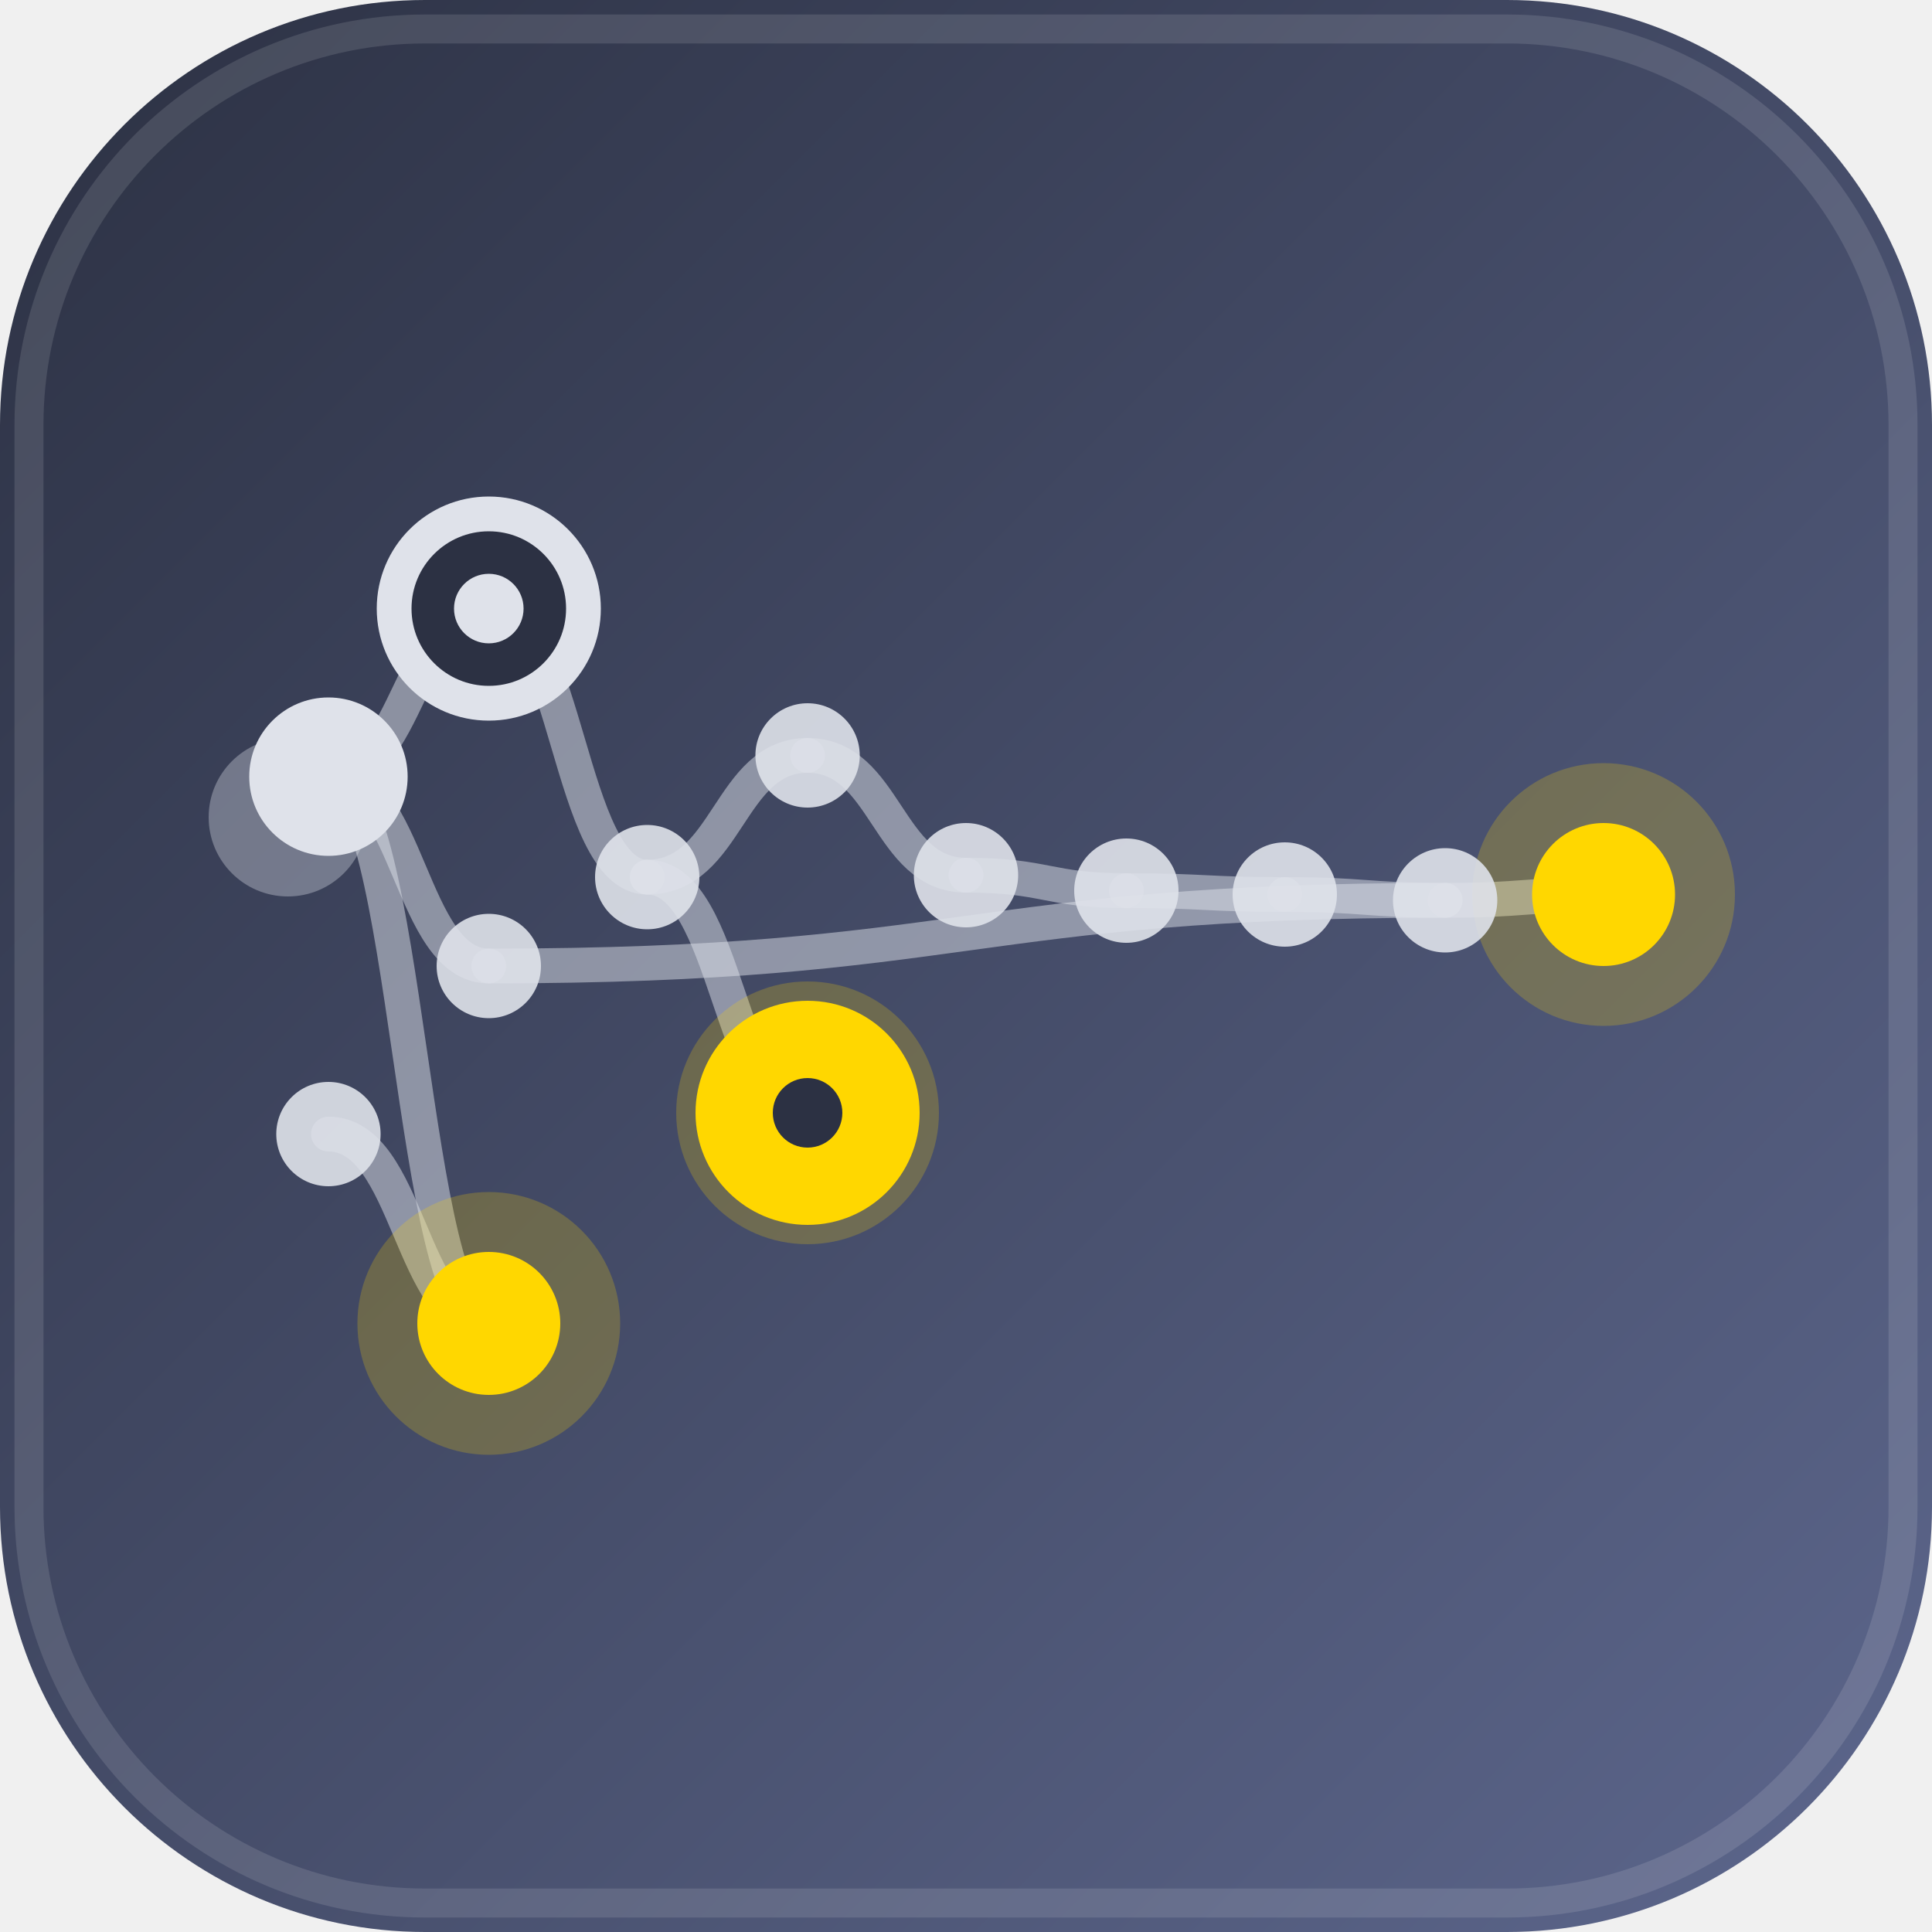
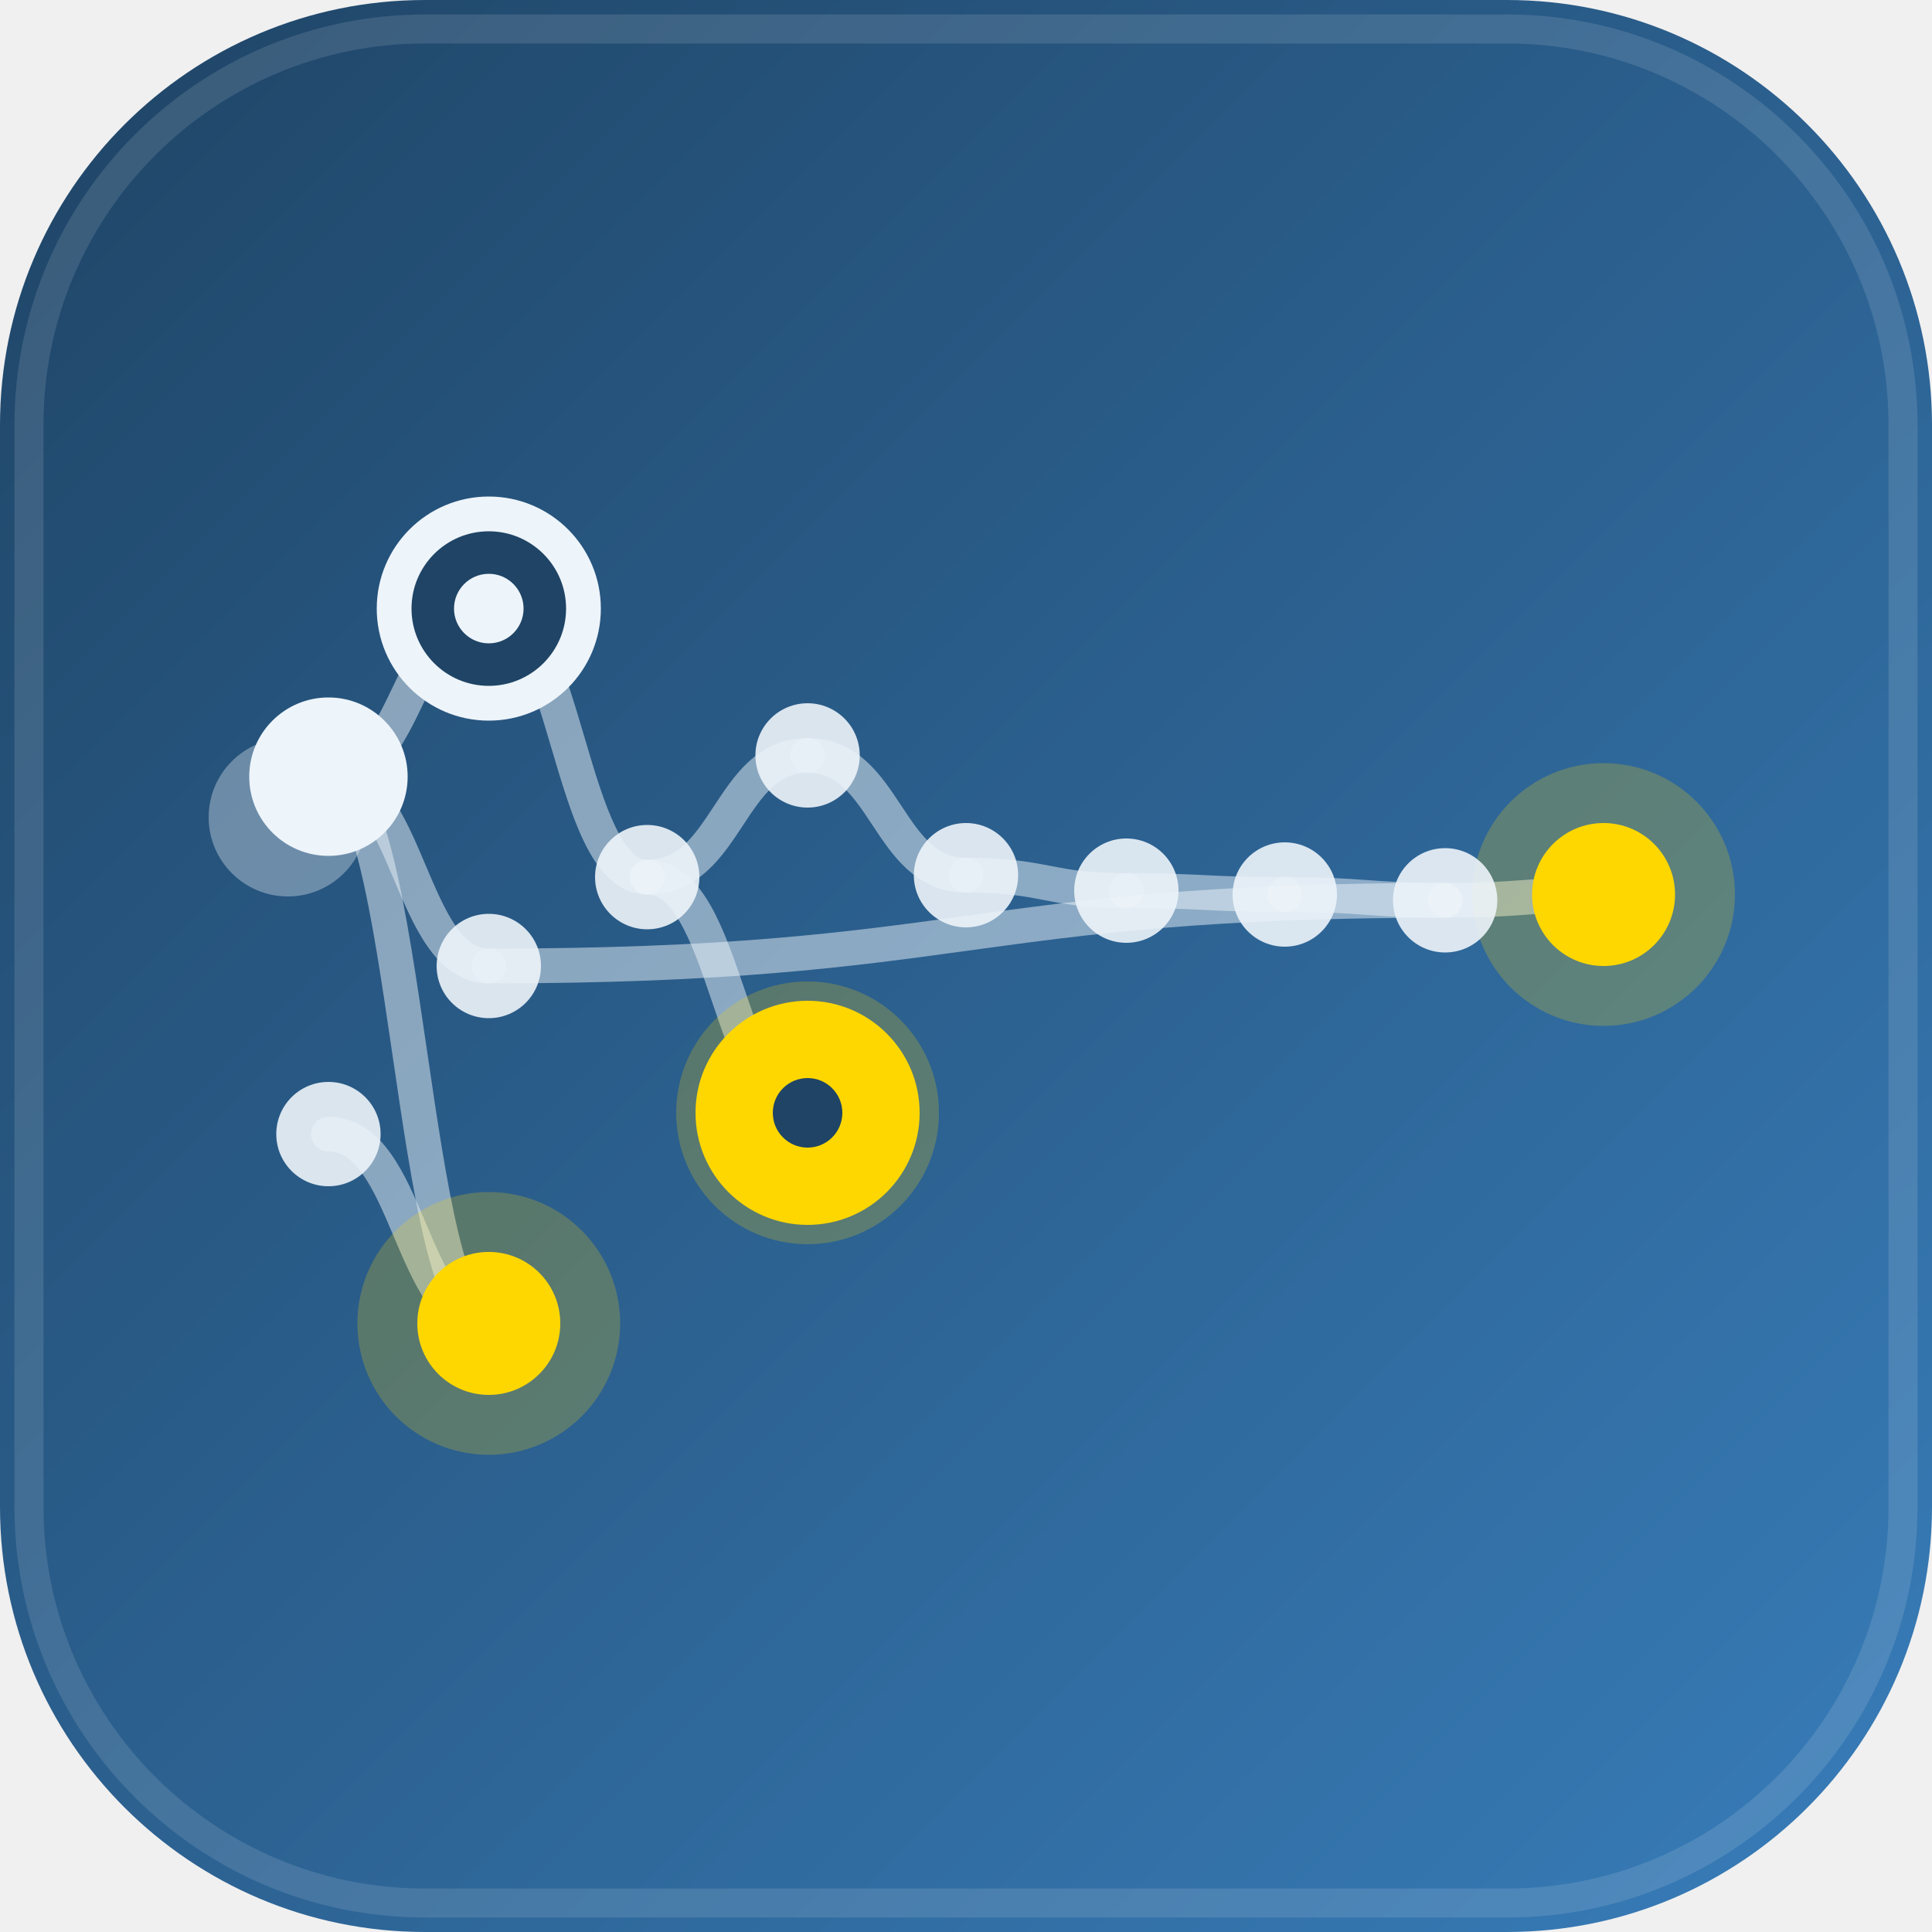
<svg xmlns="http://www.w3.org/2000/svg" width="48" height="48" viewBox="0 0 100 100" role="img" aria-label="Functional annotation of sequences: 13 steps, 9 stages deep, up to 3 in parallel, 3 outputs" class="workflow-glyph shrink-0">
  <defs>
    <linearGradient id="glyph-functional-annotation-of-sequences-main" x1="0" y1="0" x2="1" y2="1">
-       <stop offset="0" stop-color="#2C3143" />
-       <stop offset="1" stop-color="#5D678D" />
+       <stop offset="0" stop-color="#1F4465" />
+       <stop offset="1" stop-color="#387DBA" />
    </linearGradient>
  </defs>
  <rect x="0" y="0" width="100" height="100" rx="22" fill="url(#glyph-functional-annotation-of-sequences-main)" />
  <rect x="1.5" y="1.5" width="97" height="97" rx="20.5" fill="none" stroke="#ffffff" stroke-opacity="0.12" stroke-width="1.5" />
-   <g fill="none" stroke="#DFE2EA" stroke-linecap="round" stroke-width="1.8" stroke-opacity="0.5">
+   <g fill="none" stroke="#EDF4FA" stroke-linecap="round" stroke-width="1.8" stroke-opacity="0.5">
    <path d="M17 40.2C21.2 40.2 21.2 31.5 25.3 31.5" />
    <path d="M17 40.2C21.2 40.2 21.2 50 25.3 50" />
    <path d="M25.3 31.5C29.4 31.5 29.4 45.4 33.5 45.4" />
    <path d="M17 40.2C21.2 40.2 21.2 68.5 25.3 68.5" />
    <path d="M17 58.7C21.2 58.7 21.2 68.5 25.3 68.5" />
    <path d="M33.5 45.4C37.7 45.4 37.7 39.1 41.8 39.1" />
    <path d="M41.8 39.1C45.9 39.1 45.9 45.3 50 45.3" />
    <path d="M50 45.3C54.2 45.3 54.2 46.1 58.3 46.1" />
    <path d="M58.3 46.1C62.4 46.1 62.4 46.3 66.5 46.3" />
    <path d="M25.3 50C50.1 50 50.1 46.6 74.8 46.6" />
    <path d="M66.5 46.3C70.7 46.3 70.7 46.6 74.8 46.6" />
    <path d="M74.8 46.6C78.9 46.6 78.9 46.3 83 46.3" />
    <path d="M33.5 45.4C37.7 45.4 37.7 57.6 41.8 57.6" />
  </g>
  <circle cx="25.3" cy="68.5" r="6.8" fill="#FFD700" fill-opacity="0.22" />
  <circle cx="83" cy="46.3" r="6.8" fill="#FFD700" fill-opacity="0.22" />
  <circle cx="41.8" cy="57.6" r="6.8" fill="#FFD700" fill-opacity="0.22" />
-   <g fill="#DFE2EA" fill-opacity="0.9">
+   <g fill="#EDF4FA" fill-opacity="0.9">
    <circle cx="25.3" cy="50" r="2.7" />
    <circle cx="17" cy="58.7" r="2.7" />
    <circle cx="33.5" cy="45.4" r="2.7" />
    <circle cx="41.8" cy="39.1" r="2.7" />
    <circle cx="50" cy="45.3" r="2.7" />
    <circle cx="58.3" cy="46.1" r="2.7" />
    <circle cx="66.5" cy="46.3" r="2.7" />
    <circle cx="74.8" cy="46.6" r="2.7" />
  </g>
-   <g fill="#DFE2EA">
+   <g fill="#EDF4FA">
    <g>
      <circle cx="14.9" cy="42.3" r="4.1" fill-opacity="0.35" />
      <circle cx="17" cy="40.2" r="4.1" />
    </g>
  </g>
  <g>
-     <circle cx="25.3" cy="31.5" r="4.9" fill="#2C3143" stroke="#DFE2EA" stroke-width="1.8" />
-     <circle cx="25.3" cy="31.5" r="1.8" fill="#DFE2EA" />
+     <circle cx="25.3" cy="31.5" r="4.9" fill="#1F4465" stroke="#EDF4FA" stroke-width="1.8" />
+     <circle cx="25.3" cy="31.5" r="1.8" fill="#EDF4FA" />
  </g>
  <g>
    <circle cx="41.8" cy="57.6" r="4.9" fill="#FFD700" stroke="#FFD700" stroke-width="1.8" />
-     <circle cx="41.8" cy="57.6" r="1.8" fill="#2C3143" />
+     <circle cx="41.8" cy="57.6" r="1.8" fill="#1F4465" />
  </g>
  <g fill="#FFD700">
    <circle cx="25.3" cy="68.5" r="3.7" />
    <circle cx="83" cy="46.3" r="3.7" />
  </g>
</svg>
